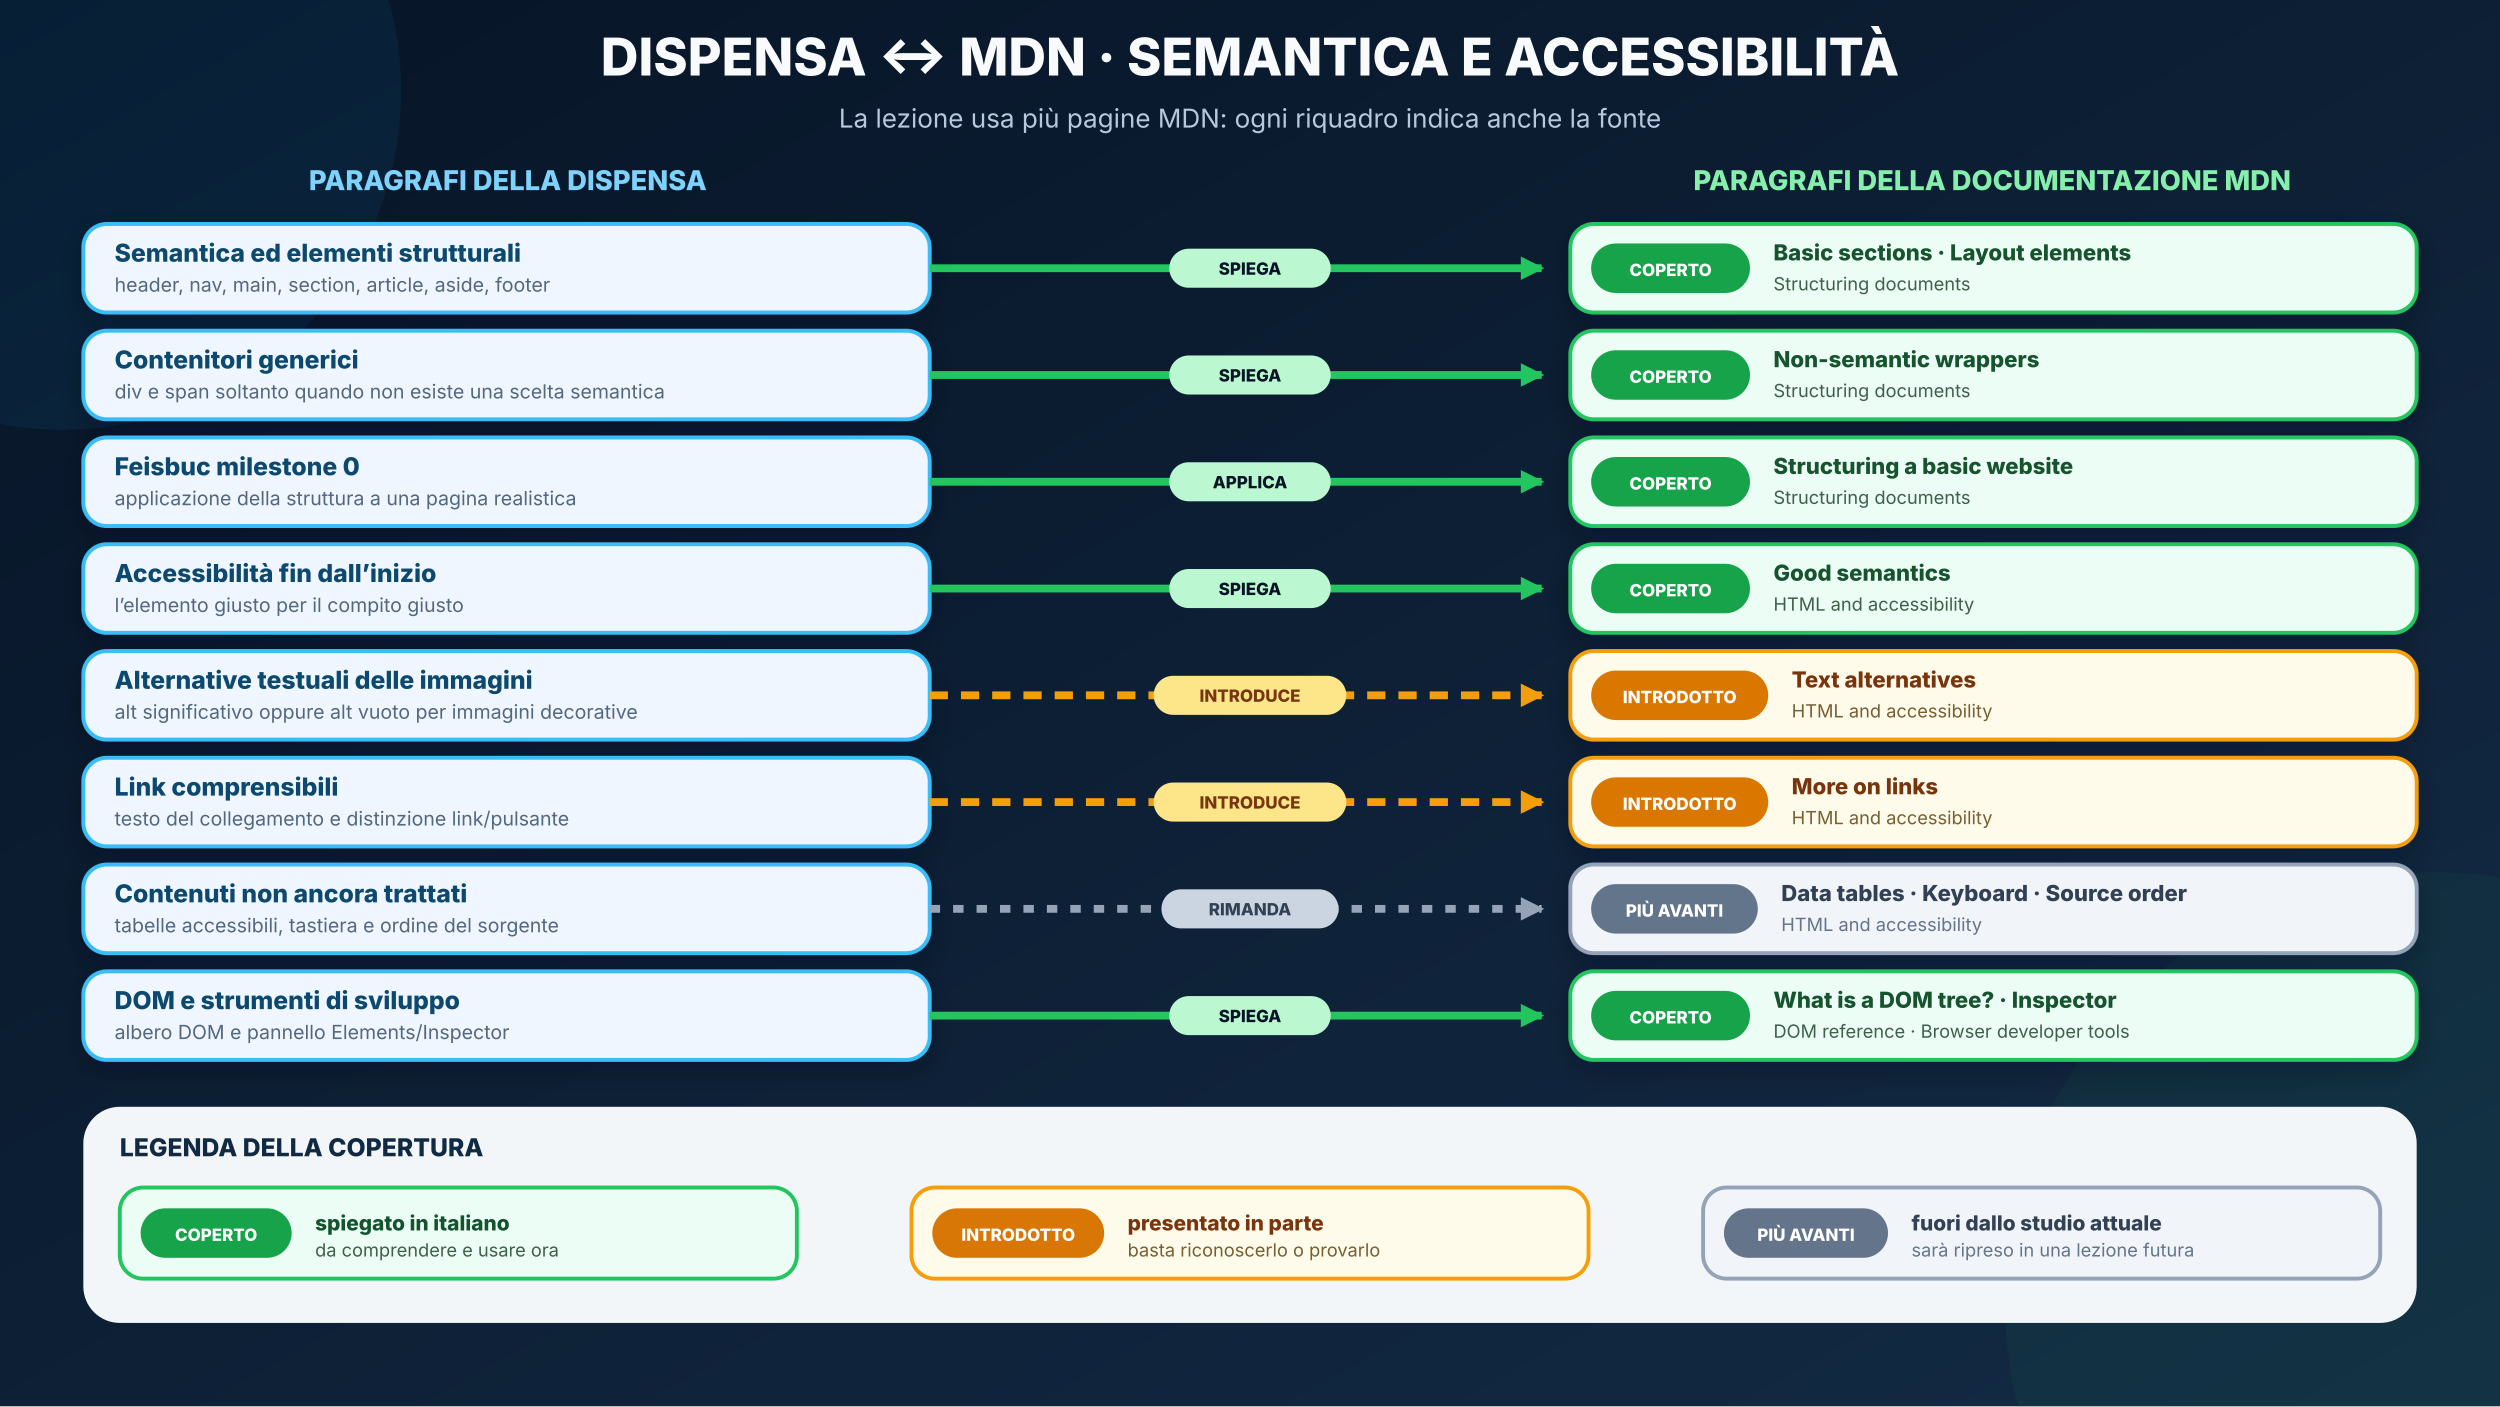
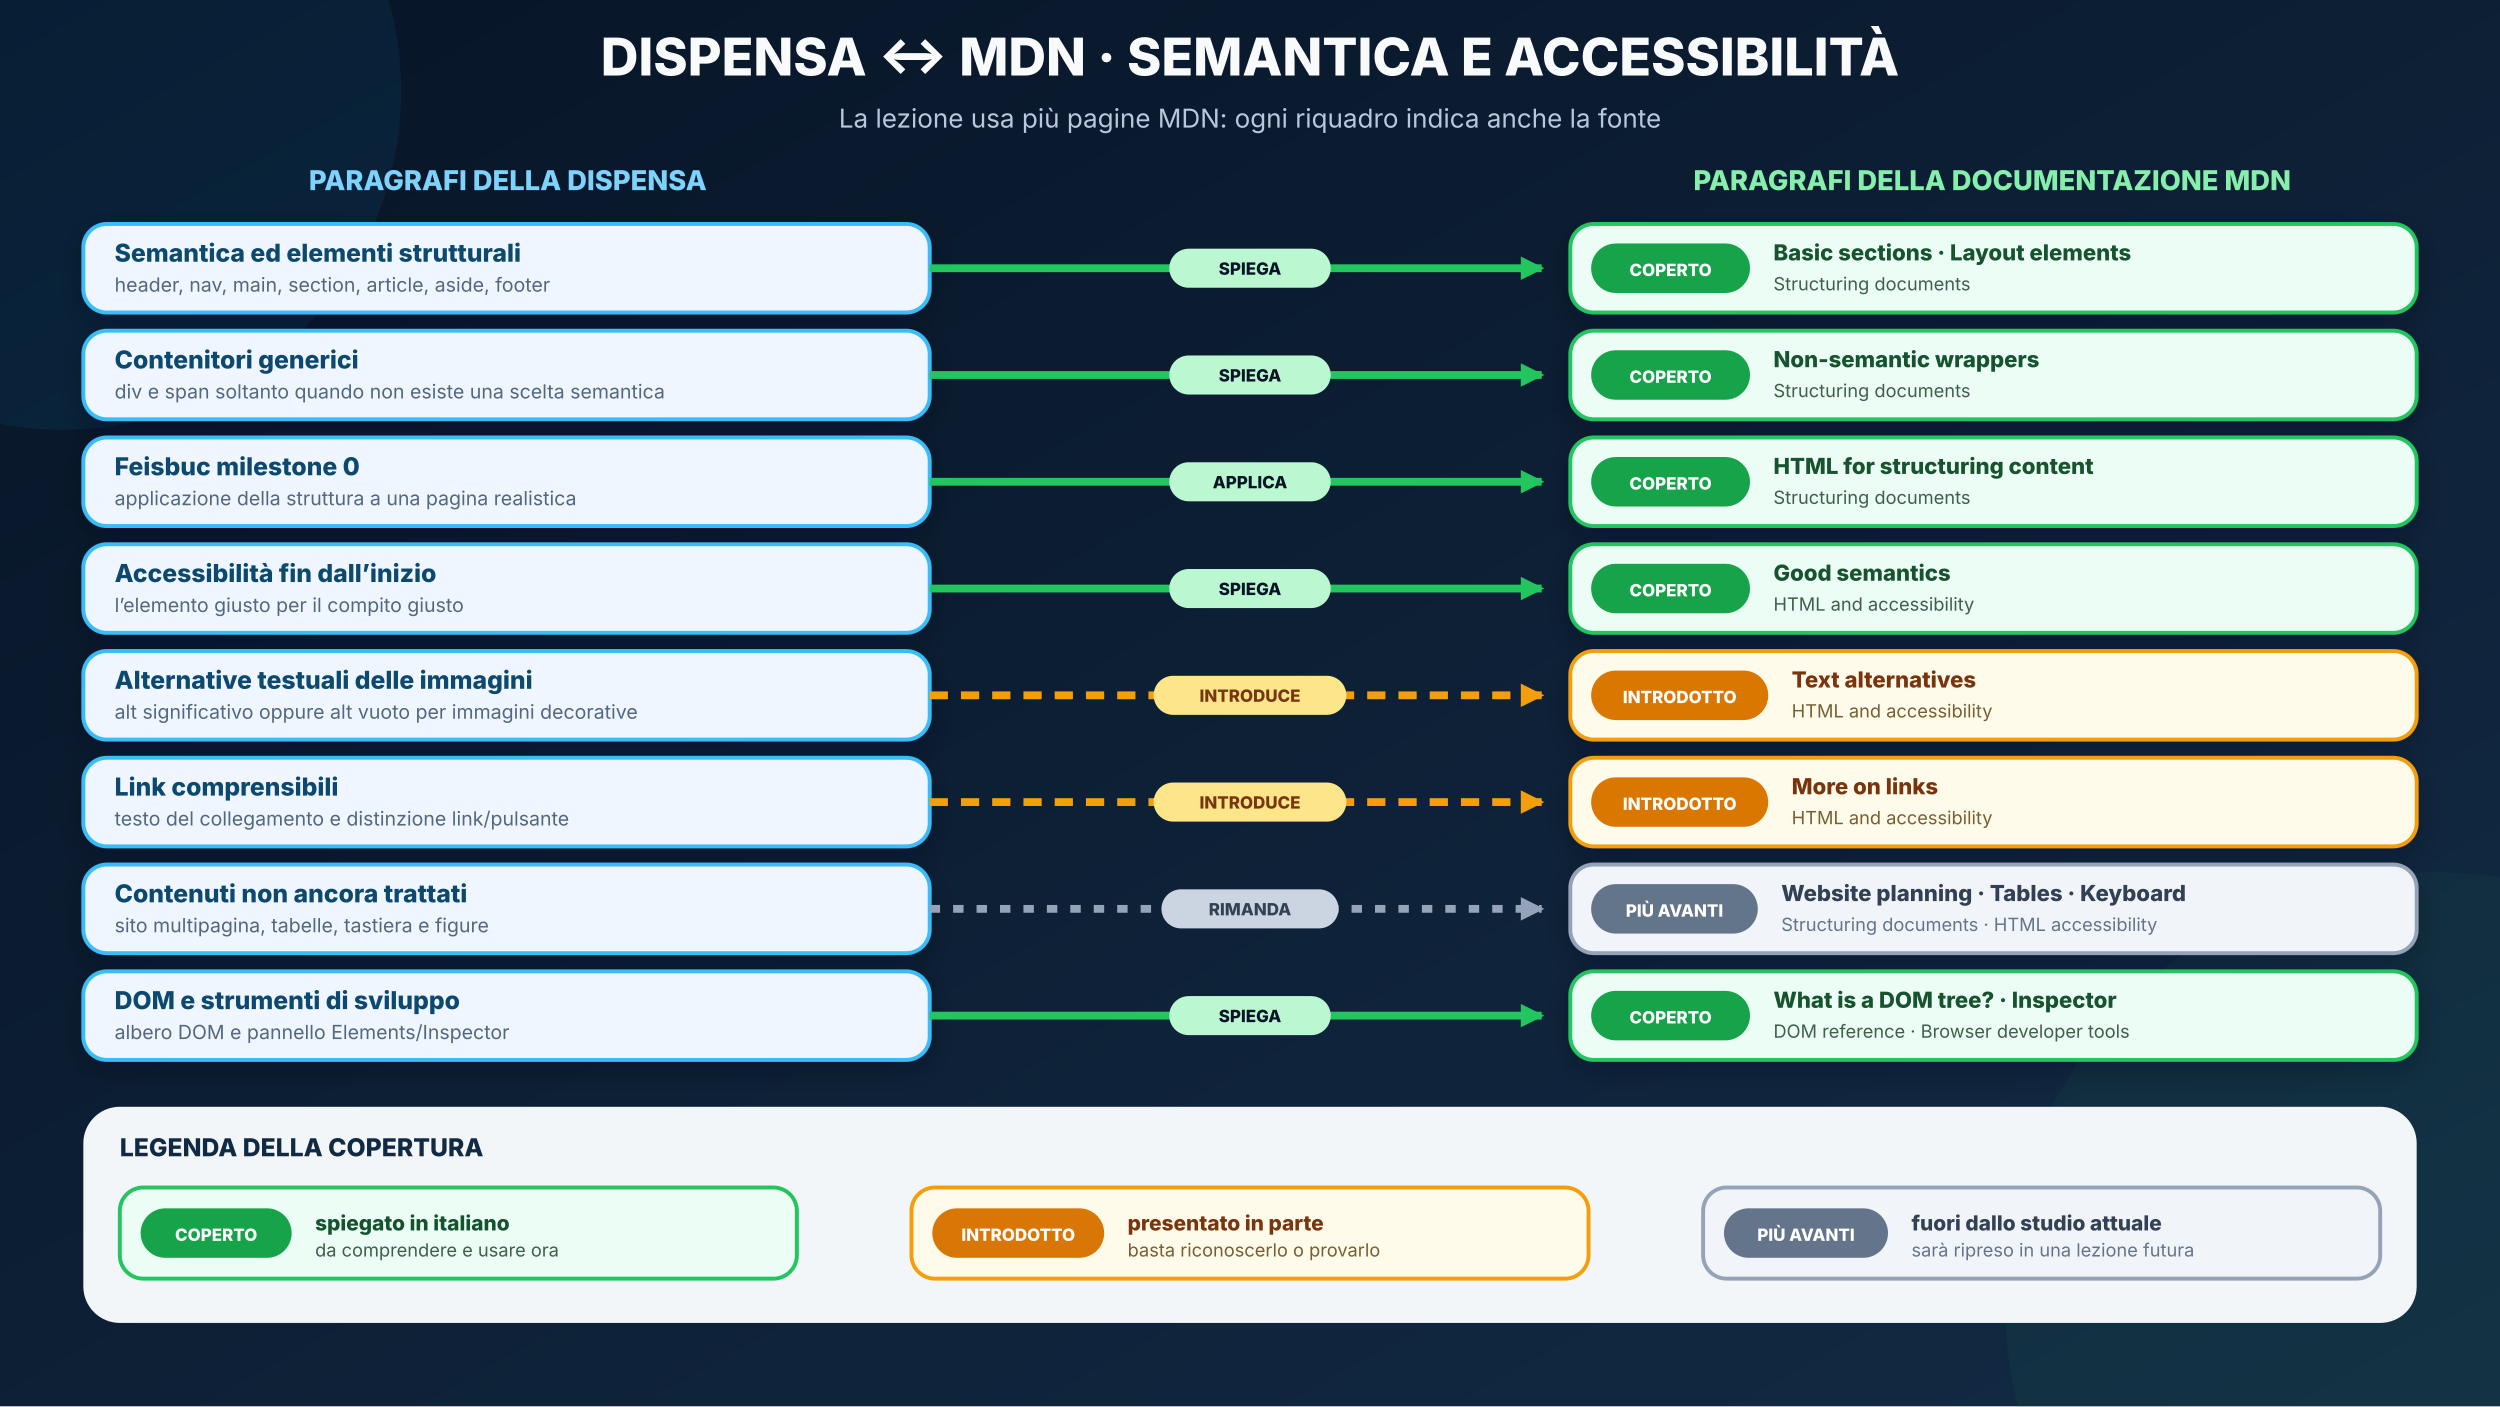
<svg xmlns="http://www.w3.org/2000/svg" width="1920" height="1080" viewBox="0 0 1920 1080" data-output="../../01-mdn-semantics-coverage.svg" role="img" aria-labelledby="title desc">
  <defs id="visual-kit-components" />
  <defs>
    <linearGradient id="semanticsCoverageBackground" x1="0" y1="0" x2="1" y2="1">
      <stop stop-color="#071426" />
      <stop offset="1" stop-color="#132b45" />
    </linearGradient>
    <filter id="semanticsCoverageShadow" x="-20%" y="-20%" width="140%" height="150%">
      <feDropShadow dx="0" dy="7" stdDeviation="10" flood-color="#020617" flood-opacity=".28" />
    </filter>
    <marker id="semanticsCoveredArrow" markerUnits="userSpaceOnUse" markerWidth="18" markerHeight="18" refX="16" refY="9" orient="auto">
      <path d="M0 0l18 9L0 18z" fill="#22c55e" />
    </marker>
    <marker id="semanticsIntroducedArrow" markerUnits="userSpaceOnUse" markerWidth="18" markerHeight="18" refX="16" refY="9" orient="auto">
      <path d="M0 0l18 9L0 18z" fill="#f59e0b" />
    </marker>
    <marker id="semanticsLaterArrow" markerUnits="userSpaceOnUse" markerWidth="18" markerHeight="18" refX="16" refY="9" orient="auto">
      <path d="M0 0l18 9L0 18z" fill="#94a3b8" />
    </marker>
  </defs>
  <rect width="1920" height="1080" fill="url(#semanticsCoverageBackground)" />
  <circle cx="48" cy="70" r="260" fill="#0ea5e9" opacity=".08" />
  <circle cx="1870" cy="1000" r="330" fill="#16a34a" opacity=".07" />
  <g font-family="Inter,Arial,sans-serif">
    <text x="960" y="58" text-anchor="middle" fill="#f8fafc" font-size="40" font-weight="800">DISPENSA ↔ MDN · SEMANTICA E ACCESSIBILITÀ</text>
    <text x="960" y="98" text-anchor="middle" fill="#b8c8dc" font-size="20">La lezione usa più pagine MDN: ogni riquadro indica anche la fonte</text>
    <text x="390" y="146" text-anchor="middle" fill="#7dd3fc" font-size="21" font-weight="800">PARAGRAFI DELLA DISPENSA</text>
    <text x="1530" y="146" text-anchor="middle" fill="#86efac" font-size="21" font-weight="800">PARAGRAFI DELLA DOCUMENTAZIONE MDN</text>
    <g filter="url(#semanticsCoverageShadow)">
      <g transform="translate(64 172)">
        <rect width="650" height="68" rx="18" fill="#eff6ff" stroke="#38bdf8" stroke-width="3" />
        <text x="24" y="29" fill="#0c4a6e" font-size="19" font-weight="800">Semantica ed elementi strutturali</text>
        <text x="24" y="52" fill="#52677f" font-size="15">header, nav, main, section, article, aside, footer</text>
      </g>
      <g transform="translate(64 254)">
        <rect width="650" height="68" rx="18" fill="#eff6ff" stroke="#38bdf8" stroke-width="3" />
        <text x="24" y="29" fill="#0c4a6e" font-size="19" font-weight="800">Contenitori generici</text>
        <text x="24" y="52" fill="#52677f" font-size="15">div e span soltanto quando non esiste una scelta semantica</text>
      </g>
      <g transform="translate(64 336)">
        <rect width="650" height="68" rx="18" fill="#eff6ff" stroke="#38bdf8" stroke-width="3" />
        <text x="24" y="29" fill="#0c4a6e" font-size="19" font-weight="800">Feisbuc milestone 0</text>
        <text x="24" y="52" fill="#52677f" font-size="15">applicazione della struttura a una pagina realistica</text>
      </g>
      <g transform="translate(64 418)">
        <rect width="650" height="68" rx="18" fill="#eff6ff" stroke="#38bdf8" stroke-width="3" />
        <text x="24" y="29" fill="#0c4a6e" font-size="19" font-weight="800">Accessibilità fin dall’inizio</text>
        <text x="24" y="52" fill="#52677f" font-size="15">l’elemento giusto per il compito giusto</text>
      </g>
      <g transform="translate(64 500)">
        <rect width="650" height="68" rx="18" fill="#eff6ff" stroke="#38bdf8" stroke-width="3" />
        <text x="24" y="29" fill="#0c4a6e" font-size="19" font-weight="800">Alternative testuali delle immagini</text>
        <text x="24" y="52" fill="#52677f" font-size="15">alt significativo oppure alt vuoto per immagini decorative</text>
      </g>
      <g transform="translate(64 582)">
        <rect width="650" height="68" rx="18" fill="#eff6ff" stroke="#38bdf8" stroke-width="3" />
        <text x="24" y="29" fill="#0c4a6e" font-size="19" font-weight="800">Link comprensibili</text>
        <text x="24" y="52" fill="#52677f" font-size="15">testo del collegamento e distinzione link/pulsante</text>
      </g>
      <g transform="translate(64 664)">
        <rect width="650" height="68" rx="18" fill="#eff6ff" stroke="#38bdf8" stroke-width="3" />
        <text x="24" y="29" fill="#0c4a6e" font-size="19" font-weight="800">Contenuti non ancora trattati</text>
-         <text x="24" y="52" fill="#52677f" font-size="15">tabelle accessibili, tastiera e ordine del sorgente</text>
+         <text x="24" y="52" fill="#52677f" font-size="15">sito multipagina, tabelle, tastiera e figure</text>
      </g>
      <g transform="translate(64 746)">
        <rect width="650" height="68" rx="18" fill="#eff6ff" stroke="#38bdf8" stroke-width="3" />
        <text x="24" y="29" fill="#0c4a6e" font-size="19" font-weight="800">DOM e strumenti di sviluppo</text>
        <text x="24" y="52" fill="#52677f" font-size="15">albero DOM e pannello Elements/Inspector</text>
      </g>
      <g transform="translate(1206 172)">
        <rect width="650" height="68" rx="18" fill="#ecfdf5" stroke="#22c55e" stroke-width="3" />
        <rect x="16" y="15" width="122" height="38" rx="19" fill="#16a34a" />
        <text x="77" y="40" text-anchor="middle" fill="white" font-size="13" font-weight="800">COPERTO</text>
        <text x="156" y="28" fill="#14532d" font-size="17" font-weight="800">Basic sections · Layout elements</text>
        <text x="156" y="51" fill="#3f5f4b" font-size="14">Structuring documents</text>
      </g>
      <g transform="translate(1206 254)">
        <rect width="650" height="68" rx="18" fill="#ecfdf5" stroke="#22c55e" stroke-width="3" />
        <rect x="16" y="15" width="122" height="38" rx="19" fill="#16a34a" />
        <text x="77" y="40" text-anchor="middle" fill="white" font-size="13" font-weight="800">COPERTO</text>
        <text x="156" y="28" fill="#14532d" font-size="17" font-weight="800">Non-semantic wrappers</text>
        <text x="156" y="51" fill="#3f5f4b" font-size="14">Structuring documents</text>
      </g>
      <g transform="translate(1206 336)">
        <rect width="650" height="68" rx="18" fill="#ecfdf5" stroke="#22c55e" stroke-width="3" />
        <rect x="16" y="15" width="122" height="38" rx="19" fill="#16a34a" />
        <text x="77" y="40" text-anchor="middle" fill="white" font-size="13" font-weight="800">COPERTO</text>
-         <text x="156" y="28" fill="#14532d" font-size="17" font-weight="800">Structuring a basic website</text>
+         <text x="156" y="28" fill="#14532d" font-size="17" font-weight="800">HTML for structuring content</text>
        <text x="156" y="51" fill="#3f5f4b" font-size="14">Structuring documents</text>
      </g>
      <g transform="translate(1206 418)">
        <rect width="650" height="68" rx="18" fill="#ecfdf5" stroke="#22c55e" stroke-width="3" />
        <rect x="16" y="15" width="122" height="38" rx="19" fill="#16a34a" />
        <text x="77" y="40" text-anchor="middle" fill="white" font-size="13" font-weight="800">COPERTO</text>
        <text x="156" y="28" fill="#14532d" font-size="17" font-weight="800">Good semantics</text>
        <text x="156" y="51" fill="#3f5f4b" font-size="14">HTML and accessibility</text>
      </g>
      <g transform="translate(1206 500)">
        <rect width="650" height="68" rx="18" fill="#fffbeb" stroke="#f59e0b" stroke-width="3" />
        <rect x="16" y="15" width="136" height="38" rx="19" fill="#d97706" />
        <text x="84" y="40" text-anchor="middle" fill="white" font-size="13" font-weight="800">INTRODOTTO</text>
        <text x="170" y="28" fill="#78350f" font-size="17" font-weight="800">Text alternatives</text>
        <text x="170" y="51" fill="#785e32" font-size="14">HTML and accessibility</text>
      </g>
      <g transform="translate(1206 582)">
        <rect width="650" height="68" rx="18" fill="#fffbeb" stroke="#f59e0b" stroke-width="3" />
        <rect x="16" y="15" width="136" height="38" rx="19" fill="#d97706" />
        <text x="84" y="40" text-anchor="middle" fill="white" font-size="13" font-weight="800">INTRODOTTO</text>
        <text x="170" y="28" fill="#78350f" font-size="17" font-weight="800">More on links</text>
        <text x="170" y="51" fill="#785e32" font-size="14">HTML and accessibility</text>
      </g>
      <g transform="translate(1206 664)">
        <rect width="650" height="68" rx="18" fill="#f1f5f9" stroke="#94a3b8" stroke-width="3" />
        <rect x="16" y="15" width="128" height="38" rx="19" fill="#64748b" />
        <text x="80" y="40" text-anchor="middle" fill="white" font-size="13" font-weight="800">PIÙ AVANTI</text>
-         <text x="162" y="28" fill="#334155" font-size="17" font-weight="800">Data tables · Keyboard · Source order</text>
-         <text x="162" y="51" fill="#64748b" font-size="14">HTML and accessibility</text>
+         <text x="162" y="28" fill="#334155" font-size="17" font-weight="800">Website planning · Tables · Keyboard</text>
+         <text x="162" y="51" fill="#64748b" font-size="14">Structuring documents · HTML accessibility</text>
      </g>
      <g transform="translate(1206 746)">
        <rect width="650" height="68" rx="18" fill="#ecfdf5" stroke="#22c55e" stroke-width="3" />
        <rect x="16" y="15" width="122" height="38" rx="19" fill="#16a34a" />
        <text x="77" y="40" text-anchor="middle" fill="white" font-size="13" font-weight="800">COPERTO</text>
        <text x="156" y="28" fill="#14532d" font-size="17" font-weight="800">What is a DOM tree? · Inspector</text>
        <text x="156" y="51" fill="#3f5f4b" font-size="14">DOM reference · Browser developer tools</text>
      </g>
    </g>
    <g fill="none" stroke-width="6">
      <path d="M714 206h470" stroke="#22c55e" marker-end="url(#semanticsCoveredArrow)" />
      <path d="M714 288h470" stroke="#22c55e" marker-end="url(#semanticsCoveredArrow)" />
      <path d="M714 370h470" stroke="#22c55e" marker-end="url(#semanticsCoveredArrow)" />
      <path d="M714 452h470" stroke="#22c55e" marker-end="url(#semanticsCoveredArrow)" />
      <path d="M714 534h470" stroke="#f59e0b" stroke-dasharray="14 10" marker-end="url(#semanticsIntroducedArrow)" />
      <path d="M714 616h470" stroke="#f59e0b" stroke-dasharray="14 10" marker-end="url(#semanticsIntroducedArrow)" />
      <path d="M714 698h470" stroke="#94a3b8" stroke-dasharray="8 10" marker-end="url(#semanticsLaterArrow)" />
      <path d="M714 780h470" stroke="#22c55e" marker-end="url(#semanticsCoveredArrow)" />
    </g>
    <g text-anchor="middle" font-size="13" font-weight="800">
      <g fill="#071426">
        <rect x="898" y="191" width="124" height="30" rx="15" fill="#bbf7d0" />
        <text x="960" y="211">SPIEGA</text>
        <rect x="898" y="273" width="124" height="30" rx="15" fill="#bbf7d0" />
        <text x="960" y="293">SPIEGA</text>
        <rect x="898" y="355" width="124" height="30" rx="15" fill="#bbf7d0" />
        <text x="960" y="375">APPLICA</text>
        <rect x="898" y="437" width="124" height="30" rx="15" fill="#bbf7d0" />
        <text x="960" y="457">SPIEGA</text>
        <rect x="898" y="765" width="124" height="30" rx="15" fill="#bbf7d0" />
        <text x="960" y="785">SPIEGA</text>
      </g>
      <g fill="#78350f">
        <rect x="886" y="519" width="148" height="30" rx="15" fill="#fde68a" />
        <text x="960" y="539">INTRODUCE</text>
        <rect x="886" y="601" width="148" height="30" rx="15" fill="#fde68a" />
        <text x="960" y="621">INTRODUCE</text>
      </g>
      <rect x="892" y="683" width="136" height="30" rx="15" fill="#cbd5e1" />
      <text x="960" y="703" fill="#334155">RIMANDA</text>
    </g>
    <g transform="translate(64 850)">
      <rect width="1792" height="166" rx="28" fill="#f8fafc" opacity=".98" />
      <text x="28" y="38" fill="#102a43" font-size="19" font-weight="800">LEGENDA DELLA COPERTURA</text>
      <g transform="translate(28 62)">
        <rect width="520" height="70" rx="18" fill="#ecfdf5" stroke="#22c55e" stroke-width="3" />
        <rect x="16" y="16" width="116" height="38" rx="19" fill="#16a34a" />
        <text x="74" y="41" text-anchor="middle" fill="white" font-size="13" font-weight="800">COPERTO</text>
        <text x="150" y="33" fill="#14532d" font-size="16" font-weight="800">spiegato in italiano</text>
        <text x="150" y="53" fill="#3f5f4b" font-size="14">da comprendere e usare ora</text>
      </g>
      <g transform="translate(636 62)">
        <rect width="520" height="70" rx="18" fill="#fffbeb" stroke="#f59e0b" stroke-width="3" />
        <rect x="16" y="16" width="132" height="38" rx="19" fill="#d97706" />
        <text x="82" y="41" text-anchor="middle" fill="white" font-size="13" font-weight="800">INTRODOTTO</text>
        <text x="166" y="33" fill="#78350f" font-size="16" font-weight="800">presentato in parte</text>
        <text x="166" y="53" fill="#785e32" font-size="14">basta riconoscerlo o provarlo</text>
      </g>
      <g transform="translate(1244 62)">
        <rect width="520" height="70" rx="18" fill="#f1f5f9" stroke="#94a3b8" stroke-width="3" />
        <rect x="16" y="16" width="126" height="38" rx="19" fill="#64748b" />
        <text x="79" y="41" text-anchor="middle" fill="white" font-size="13" font-weight="800">PIÙ AVANTI</text>
        <text x="160" y="33" fill="#334155" font-size="16" font-weight="800">fuori dallo studio attuale</text>
        <text x="160" y="53" fill="#64748b" font-size="14">sarà ripreso in una lezione futura</text>
      </g>
    </g>
  </g>
</svg>
